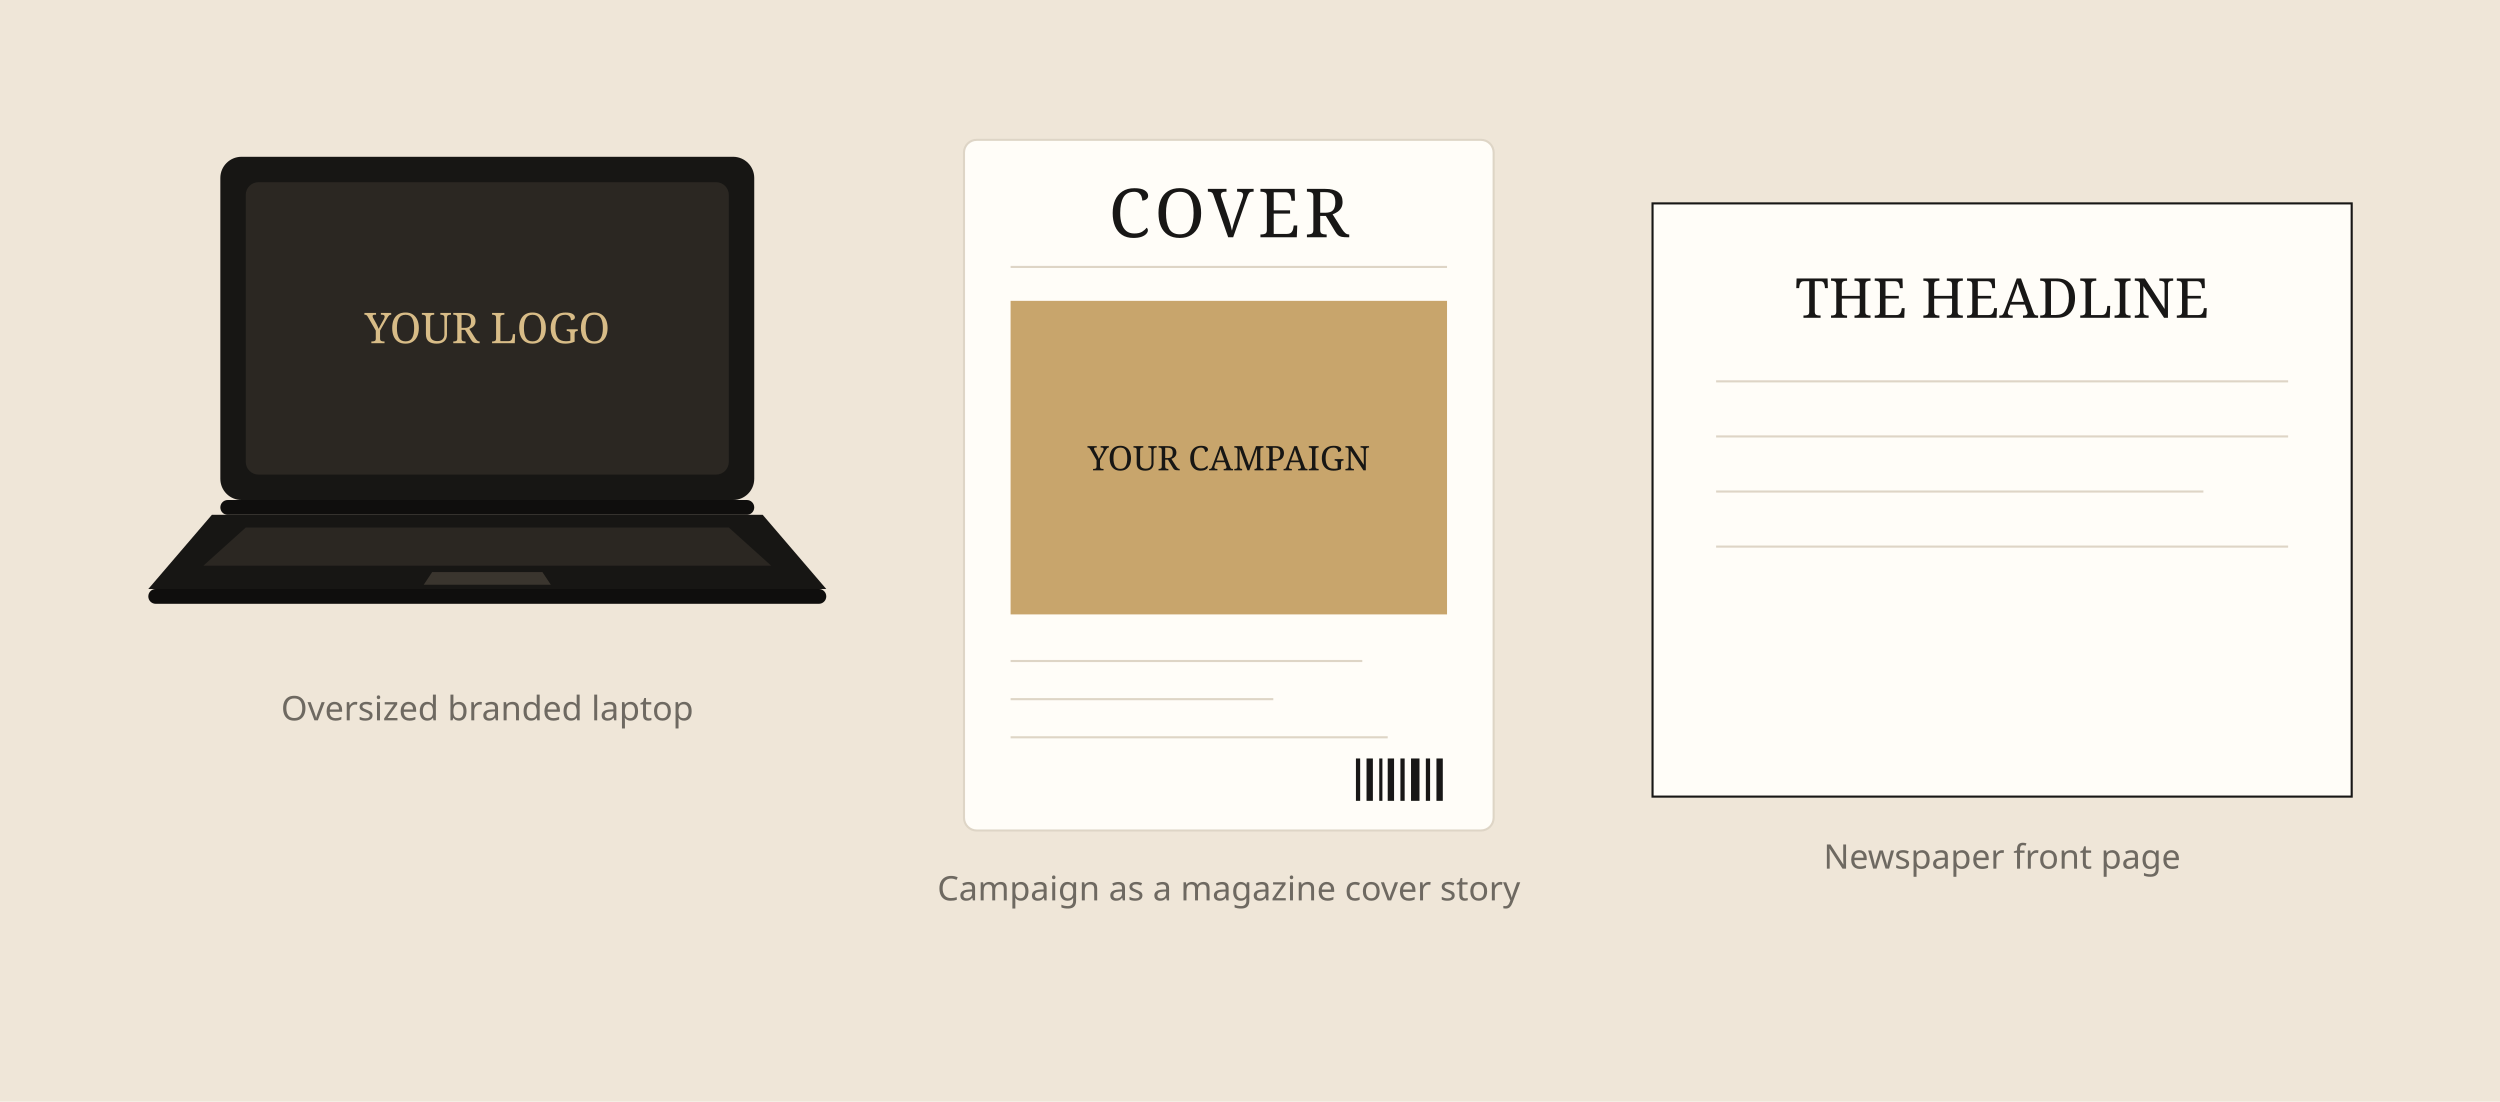
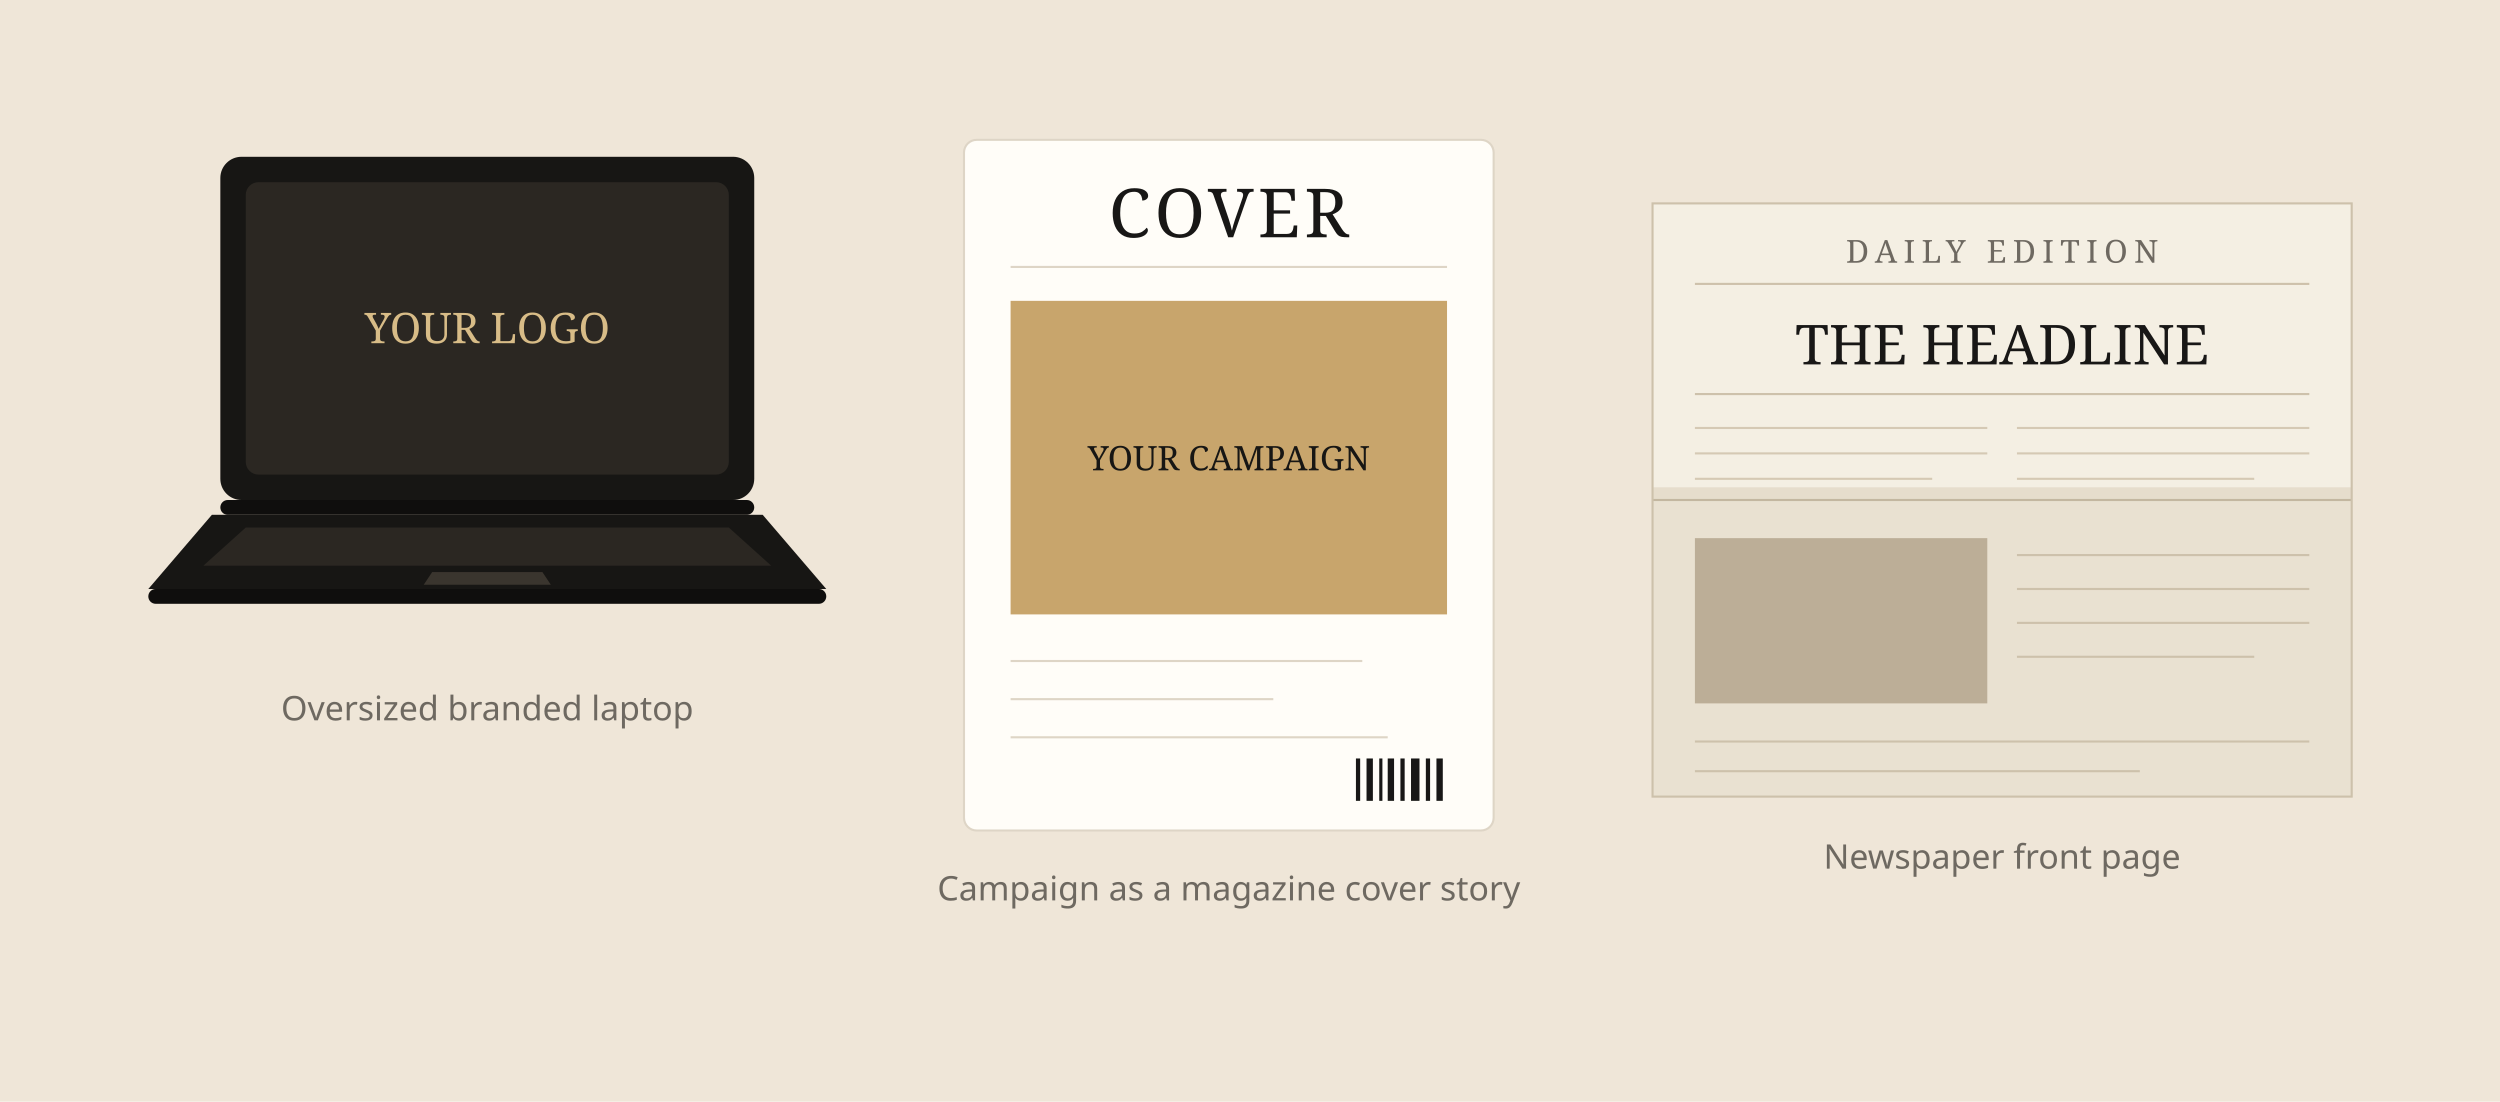
<svg xmlns="http://www.w3.org/2000/svg" viewBox="0 0 1180 520" role="img" aria-labelledby="propsTitle">
  <rect width="1180" height="520" fill="#efe6d8" />
  <rect x="104" y="74" width="252" height="162" rx="10" fill="#171614" />
  <rect x="116" y="86" width="228" height="138" rx="6" fill="#2b2722" />
  <text x="230" y="162" text-anchor="middle" fill="#d8bc87" font-family="Georgia, serif" font-size="20">YOUR LOGO</text>
  <rect x="104" y="236" width="252" height="7" rx="3.5" fill="#0f0e0d" />
  <polygon points="100,243 360,243 390,278 70,278" fill="#171614" />
  <polygon points="116,249 344,249 364,267 96,267" fill="#2b2722" />
  <polygon points="204,270 256,270 260,276 200,276" fill="#3a352e" />
  <rect x="70" y="278" width="320" height="7" rx="3.5" fill="#0f0e0d" />
  <text x="230" y="340" text-anchor="middle" fill="#6e6961" font-family="Libre Franklin, sans-serif" font-size="16">Oversized branded laptop</text>
  <rect x="455" y="66" width="250" height="326" rx="6" fill="#fffdf8" stroke="#ded5c6" />
  <text x="580" y="112" text-anchor="middle" fill="#181716" font-family="Georgia, serif" font-size="32" letter-spacing="2">COVER</text>
  <line x1="477" y1="126" x2="683" y2="126" stroke="#ded5c6" />
  <rect x="477" y="142" width="206" height="148" fill="#c8a56c" />
  <text x="580" y="222" text-anchor="middle" fill="#171614" font-family="Georgia, serif" font-size="16">YOUR CAMPAIGN</text>
  <line x1="477" y1="312" x2="643" y2="312" stroke="#ded5c6" />
  <line x1="477" y1="330" x2="601" y2="330" stroke="#ded5c6" />
  <line x1="477" y1="348" x2="655" y2="348" stroke="#ded5c6" />
  <g fill="#181716">
    <rect x="640" y="358" width="2" height="20" />
    <rect x="645" y="358" width="3" height="20" />
    <rect x="651" y="358" width="1.5" height="20" />
    <rect x="655" y="358" width="3" height="20" />
    <rect x="661" y="358" width="2" height="20" />
    <rect x="666" y="358" width="4" height="20" />
    <rect x="673" y="358" width="2" height="20" />
    <rect x="678" y="358" width="3" height="20" />
  </g>
  <text x="580" y="425" text-anchor="middle" fill="#6e6961" font-family="Libre Franklin, sans-serif" font-size="16">Campaign as a magazine cover story</text>
-   <rect x="780" y="96" width="330" height="280" fill="#fffdf8" stroke="#181716" />
-   <text x="945" y="150" text-anchor="middle" fill="#181716" font-family="Georgia, serif" font-size="26">THE HEADLINE</text>
-   <line x1="810" y1="180" x2="1080" y2="180" stroke="#ded5c6" />
-   <line x1="810" y1="206" x2="1080" y2="206" stroke="#ded5c6" />
-   <line x1="810" y1="232" x2="1040" y2="232" stroke="#ded5c6" />
-   <line x1="810" y1="258" x2="1080" y2="258" stroke="#ded5c6" />
+   <rect x="780" y="96" width="330" height="140" fill="#f4efe3" />
+   <rect x="780" y="230" width="330" height="6" fill="#e6ddcc" />
+   <rect x="780" y="236" width="330" height="140" fill="#e9e1d1" />
+   <line x1="780" y1="236" x2="1110" y2="236" stroke="#c3b7a0" />
+   <rect x="780" y="96" width="330" height="280" fill="none" stroke="#cdc1ab" />
+   <text x="945" y="124" text-anchor="middle" fill="#6e6961" font-family="Georgia, serif" font-size="15" letter-spacing="3">DAILY EDITION</text>
+   <line x1="800" y1="134" x2="1090" y2="134" stroke="#cdc1ab" />
+   <text x="945" y="172" text-anchor="middle" fill="#181716" font-family="Georgia, serif" font-size="26">THE HEADLINE</text>
+   <line x1="800" y1="186" x2="1090" y2="186" stroke="#cdc1ab" />
+   <g stroke="#d5c9b4">
+     <line x1="800" y1="202" x2="938" y2="202" />
+     <line x1="800" y1="214" x2="938" y2="214" />
+     <line x1="800" y1="226" x2="912" y2="226" />
+     <line x1="952" y1="202" x2="1090" y2="202" />
+     <line x1="952" y1="214" x2="1090" y2="214" />
+     <line x1="952" y1="226" x2="1064" y2="226" />
+   </g>
+   <rect x="800" y="254" width="138" height="78" fill="#bcae97" />
+   <g stroke="#cdc1ab">
+     <line x1="952" y1="262" x2="1090" y2="262" />
+     <line x1="952" y1="278" x2="1090" y2="278" />
+     <line x1="952" y1="294" x2="1090" y2="294" />
+     <line x1="952" y1="310" x2="1064" y2="310" />
+     <line x1="800" y1="350" x2="1090" y2="350" />
+     <line x1="800" y1="364" x2="1010" y2="364" />
+   </g>
  <text x="945" y="410" text-anchor="middle" fill="#6e6961" font-family="Libre Franklin, sans-serif" font-size="16">Newspaper front page</text>
</svg>
